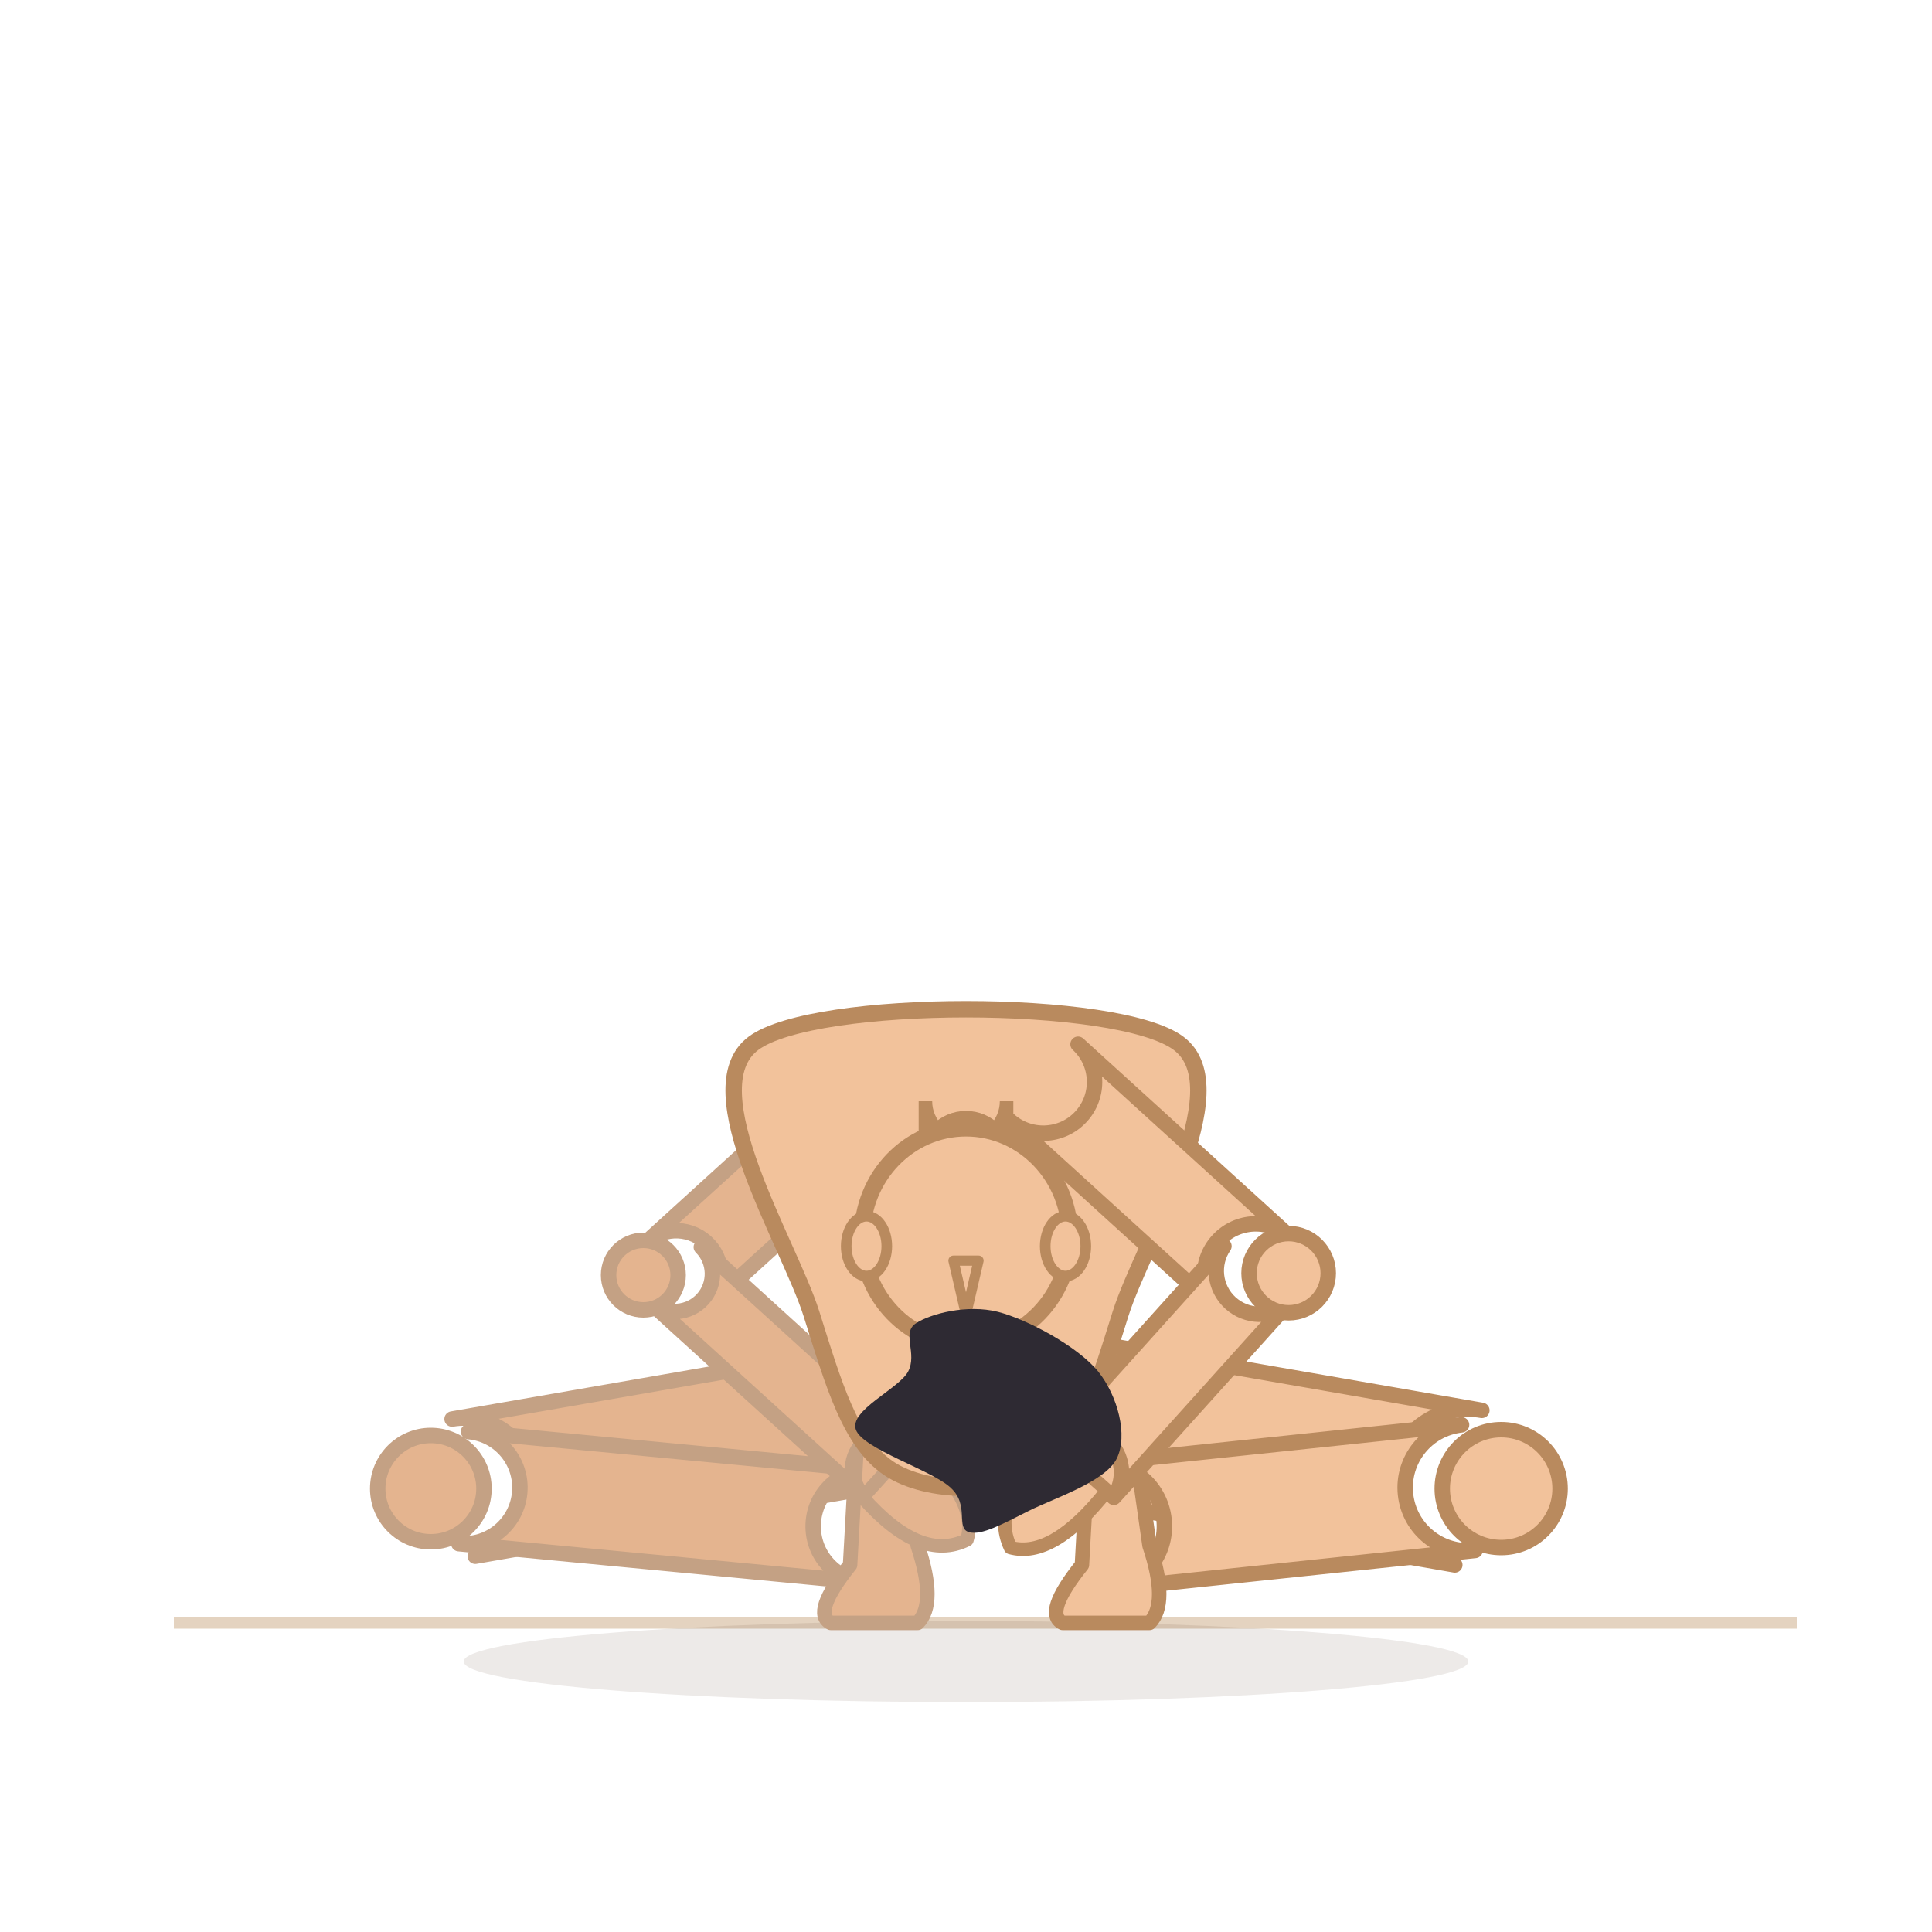
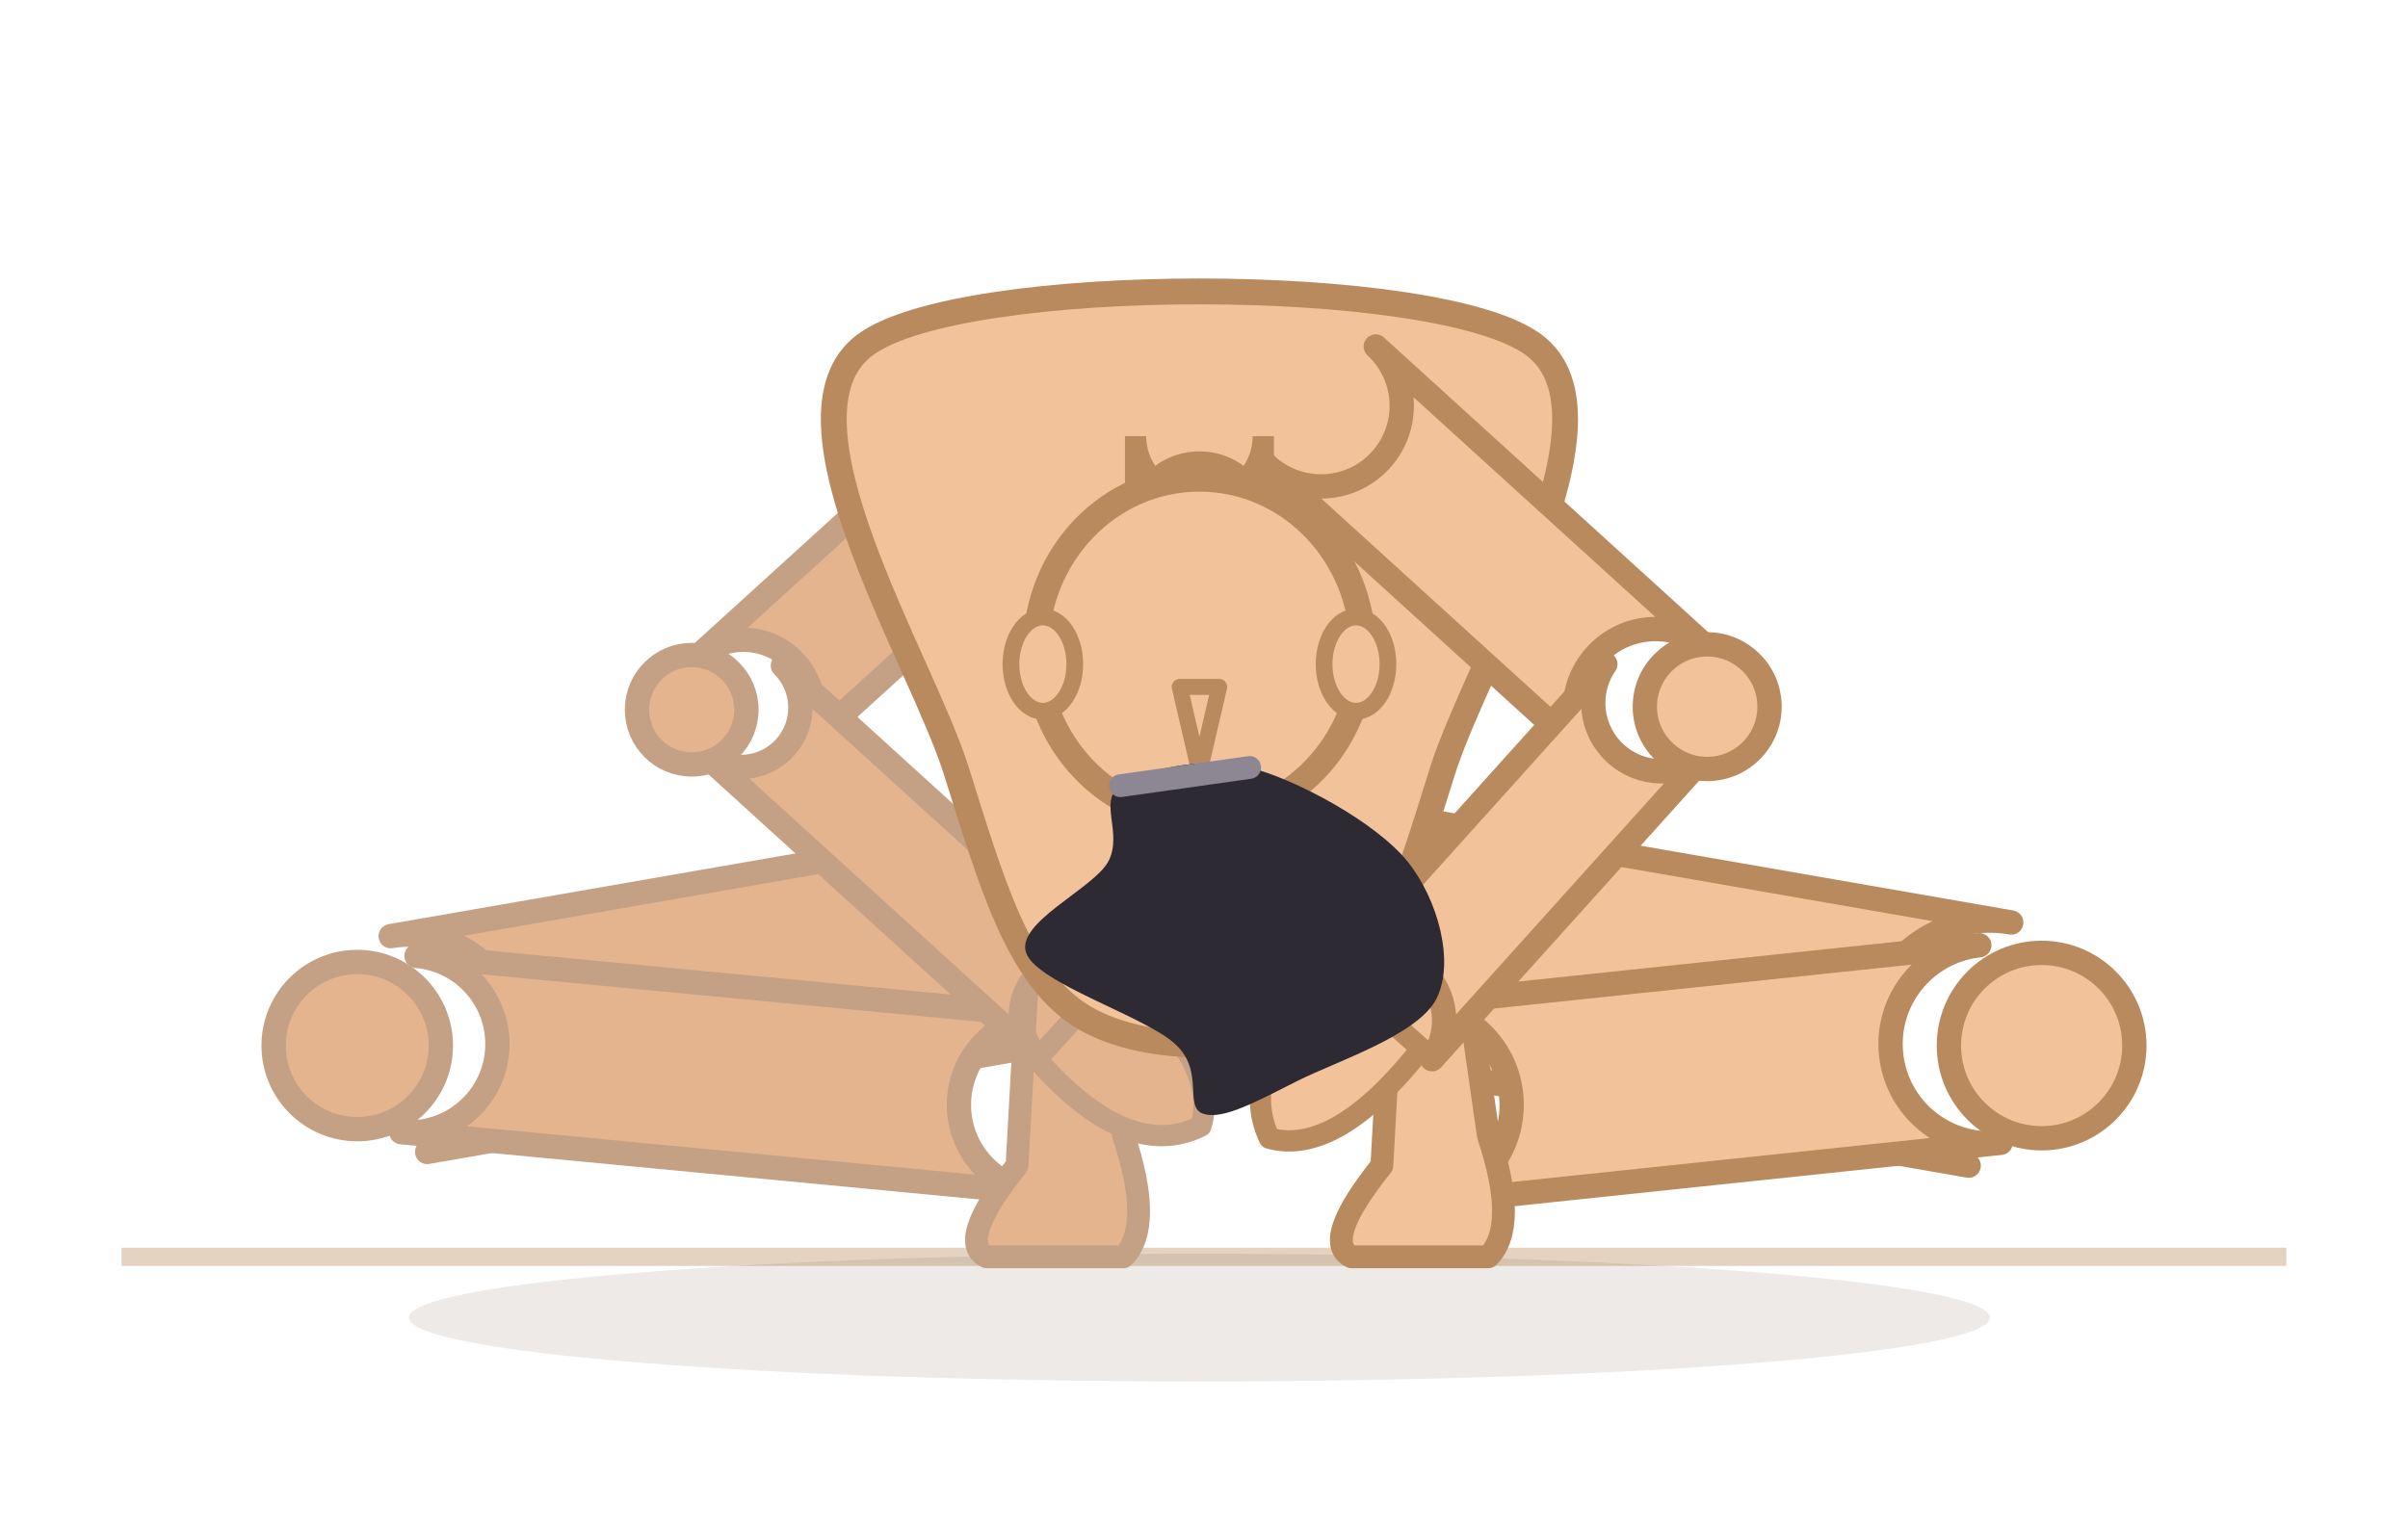
- <svg xmlns="http://www.w3.org/2000/svg" viewBox="0 0 200 200">
-   <line x1="18" y1="168" x2="186" y2="168" stroke="#e4d3c0" stroke-width="1.2" />
+ <svg xmlns="http://www.w3.org/2000/svg" viewBox="21.1 85.3 158.4 100.7">
+   <line x1="29.1" y1="168" x2="171.5" y2="168" stroke="#e4d3c0" stroke-width="1.2" />
  <ellipse cx="100" cy="172" rx="52" ry="4.2" fill="rgba(70,48,28,0.10)" />
  <path d="M 92.8,138.9 L 46.8,146.9 A 7.2 7.2 0 0 1 49.2,161.1 L 95.2,153.1 A 7.2 7.2 0 0 1 92.8,138.9 Z" fill="#e4b48f" stroke="#c4a184" stroke-width="1.6" stroke-linejoin="round" />
  <path d="M 47.5,159.8 L 89.5,163.8 A 5.8 5.8 0 0 1 90.5,152.2 L 48.5,148.2 A 5.8 5.8 0 0 1 47.5,159.8 Z" fill="#e4b48f" stroke="#c4a184" stroke-width="1.6" stroke-linejoin="round" />
  <circle cx="44.6" cy="154.1" r="5.5" fill="#e4b48f" stroke="#c4a184" stroke-width="1.6" />
  <path d="M 86,168 L 95,168 Q 97,166 95,160 L 93,146 Q 92,142 89,144 L 88,162 Q 84,167 86,168 Z" fill="#e4b48f" stroke="#c4a184" stroke-width="1.5" stroke-linejoin="round" />
  <path d="M 104.6,154 L 150.6,162 A 8.1 8.1 0 0 1 153.4,146 L 107.4,138 A 8.1 8.1 0 0 1 104.6,154 Z" fill="#f2c29b" stroke="#b98a5e" stroke-width="1.6" stroke-linejoin="round" />
  <path d="M 151.3,147.5 L 113.3,151.5 A 6.5 6.5 0 0 1 114.7,164.5 L 152.7,160.5 A 6.5 6.5 0 0 1 151.3,147.5 Z" fill="#f2c29b" stroke="#b98a5e" stroke-width="1.6" stroke-linejoin="round" />
  <circle cx="155.4" cy="154.1" r="6.1" fill="#f2c29b" stroke="#b98a5e" stroke-width="1.6" />
  <path d="M 110,168 L 119,168 Q 121,166 119,160 L 117,146 Q 116,142 113,144 L 112,162 Q 108,167 110,168 Z" fill="#f2c29b" stroke="#b98a5e" stroke-width="1.5" stroke-linejoin="round" />
  <path d="M 88.9,108.6 L 66.9,128.6 A 4.6 4.6 0 0 1 73.1,135.4 L 95.1,115.4 A 4.6 4.6 0 0 1 88.9,108.6 Z" fill="#e4b48f" stroke="#c4a184" stroke-width="1.6" stroke-linejoin="round" />
  <path d="M 67.4,134.9 L 89.4,154.9 A 3.9 3.9 0 0 1 94.6,149.1 L 72.6,129.1 A 3.9 3.9 0 0 1 67.4,134.9 Z" fill="#e4b48f" stroke="#c4a184" stroke-width="1.6" stroke-linejoin="round" />
  <circle cx="66.6" cy="132" r="3.6" fill="#e4b48f" stroke="#c4a184" stroke-width="1.6" />
  <path d="M 89.3,155 Q 95.3,161.8 100.1,159.4 Q 101.4,155.1 94.4,149.4 Z" fill="#e4b48f" stroke="#c4a184" stroke-width="1.4" stroke-linejoin="round" />
  <path d="M 78,108 C 84.3,103.3 115.7,103.3 122,108 C 128.3,112.7 118.3,128.7 116,136 C 113.7,143.3 112,149.3 108,152 C 104,154.7 96,154.7 92,152 C 88,149.3 86.3,143.3 84,136 C 81.7,128.7 71.7,112.7 78,108 Z" fill="#f2c29b" stroke="#b98a5e" stroke-width="1.7" stroke-linejoin="round" />
  <path d="M 104.4,115.9 L 126.4,135.9 A 5.3 5.3 0 0 1 133.6,128.1 L 111.6,108.1 A 5.3 5.3 0 0 1 104.4,115.9 Z" fill="#f2c29b" stroke="#b98a5e" stroke-width="1.6" stroke-linejoin="round" />
  <path d="M 126.7,129 L 108.7,149 A 4.5 4.5 0 0 1 115.3,155 L 133.3,135 A 4.5 4.5 0 0 1 126.7,129 Z" fill="#f2c29b" stroke="#b98a5e" stroke-width="1.6" stroke-linejoin="round" />
  <circle cx="133.4" cy="131.8" r="4.1" fill="#f2c29b" stroke="#b98a5e" stroke-width="1.6" />
  <path d="M 109,149.3 Q 102.3,155.3 104.6,160.2 Q 109,161.4 114.6,154.3 Z" fill="#f2c29b" stroke="#b98a5e" stroke-width="1.4" stroke-linejoin="round" />
  <path d="M 95.8,114 L 95.8,119.9 A 4.2 4.2 0 0 1 104.2,119.9 L 104.2,114 A 4.2 4.2 0 0 1 95.8,114 Z" fill="#f2c29b" stroke="#b98a5e" stroke-width="1.4" />
  <ellipse cx="100" cy="128" rx="10.752" ry="11.2" fill="#f2c29b" stroke="#b98a5e" stroke-width="1.7" />
  <ellipse cx="89.7" cy="129" rx="2.1" ry="3.1" fill="#f2c29b" stroke="#b98a5e" stroke-width="1.1" />
  <ellipse cx="110.3" cy="129" rx="2.1" ry="3.1" fill="#f2c29b" stroke="#b98a5e" stroke-width="1.1" />
  <path d="M 98.7,130.5 L 100,136.1 L 101.3,130.5 Z" fill="#f2c29b" stroke="#b98a5e" stroke-width="1.05" stroke-linejoin="round" />
  <g data-shorts="1">
    <path d="M 94.8,137 C 96.3,136 100.1,135 103.3,135.8 C 106.4,136.6 111.6,139.4 113.7,142 C 115.7,144.5 116.8,148.6 115.6,151 C 114.4,153.4 109.1,155.1 106.5,156.4 C 103.9,157.7 101.6,159 100.3,158.6 C 98.9,158.2 100.4,155.8 98.4,154 C 96.5,152.2 89.3,150 88.6,148 C 87.9,146 93,143.8 94,142 C 95,140.1 93.3,138 94.8,137 Z" fill="#2e2a33" />
+     <path d="M 94.8,137 L 103.3,135.8" fill="none" stroke="#8d8794" stroke-width="1.5" stroke-linecap="round" />
  </g>
</svg>
